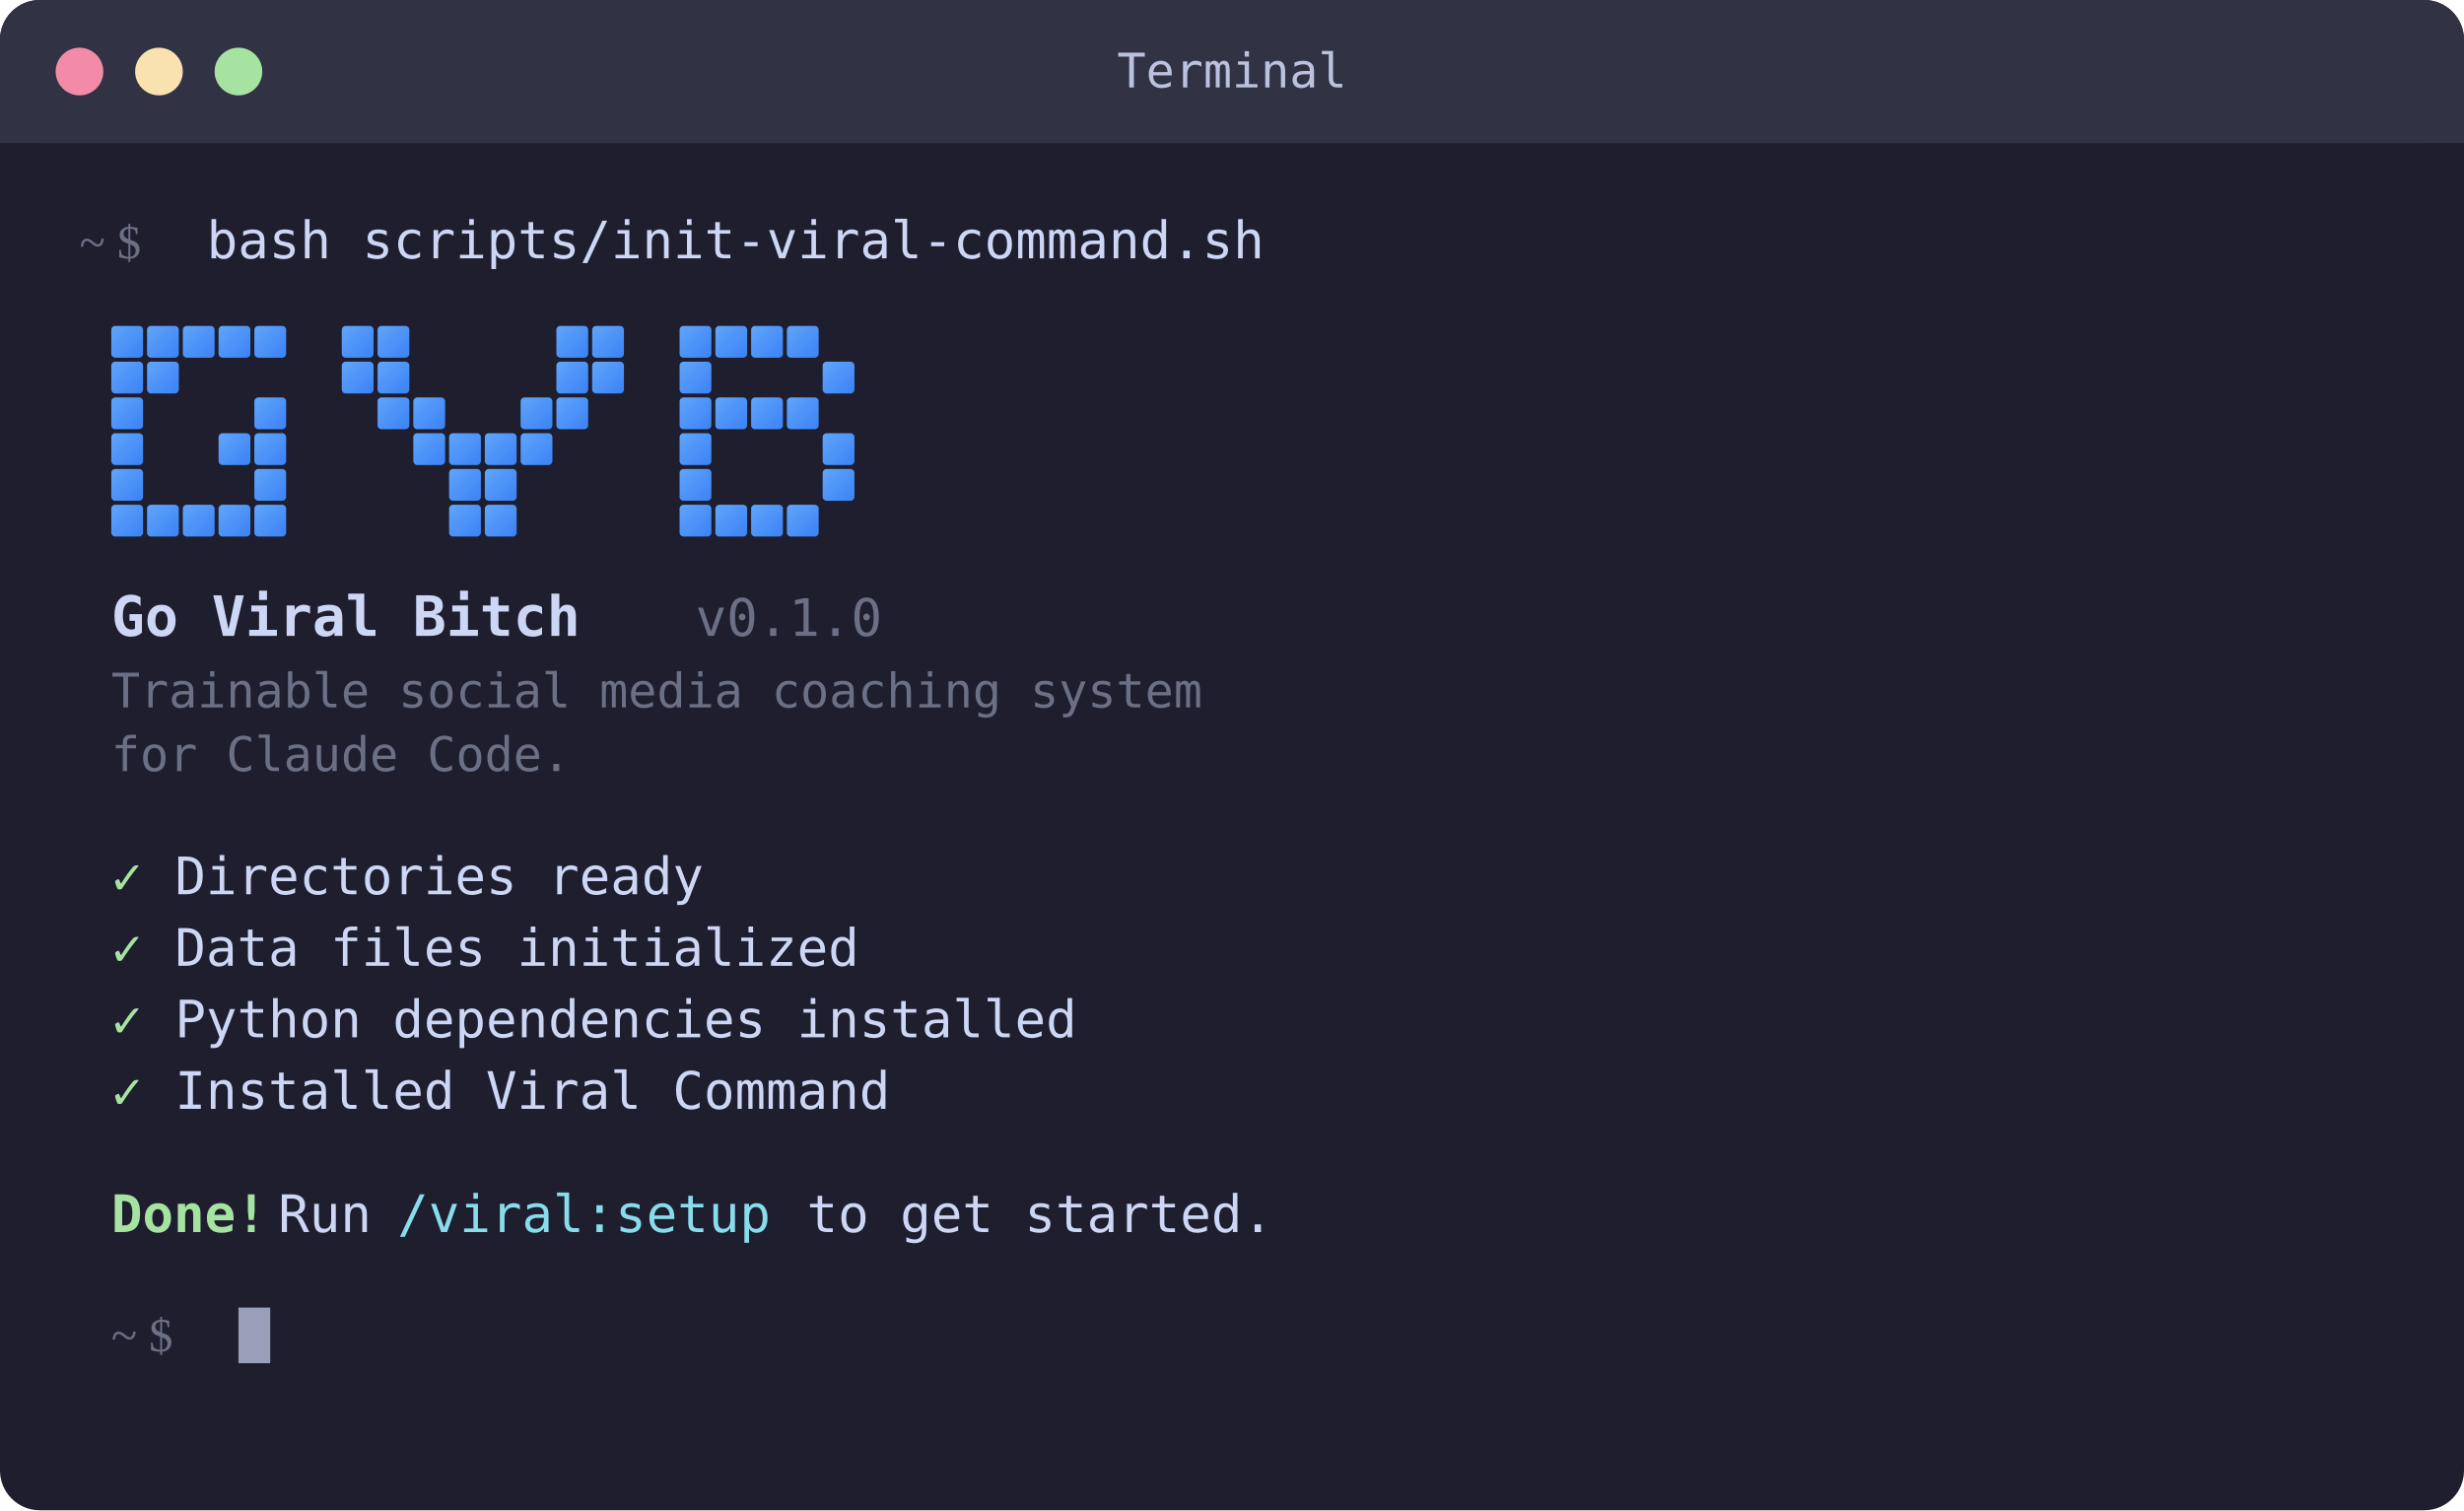
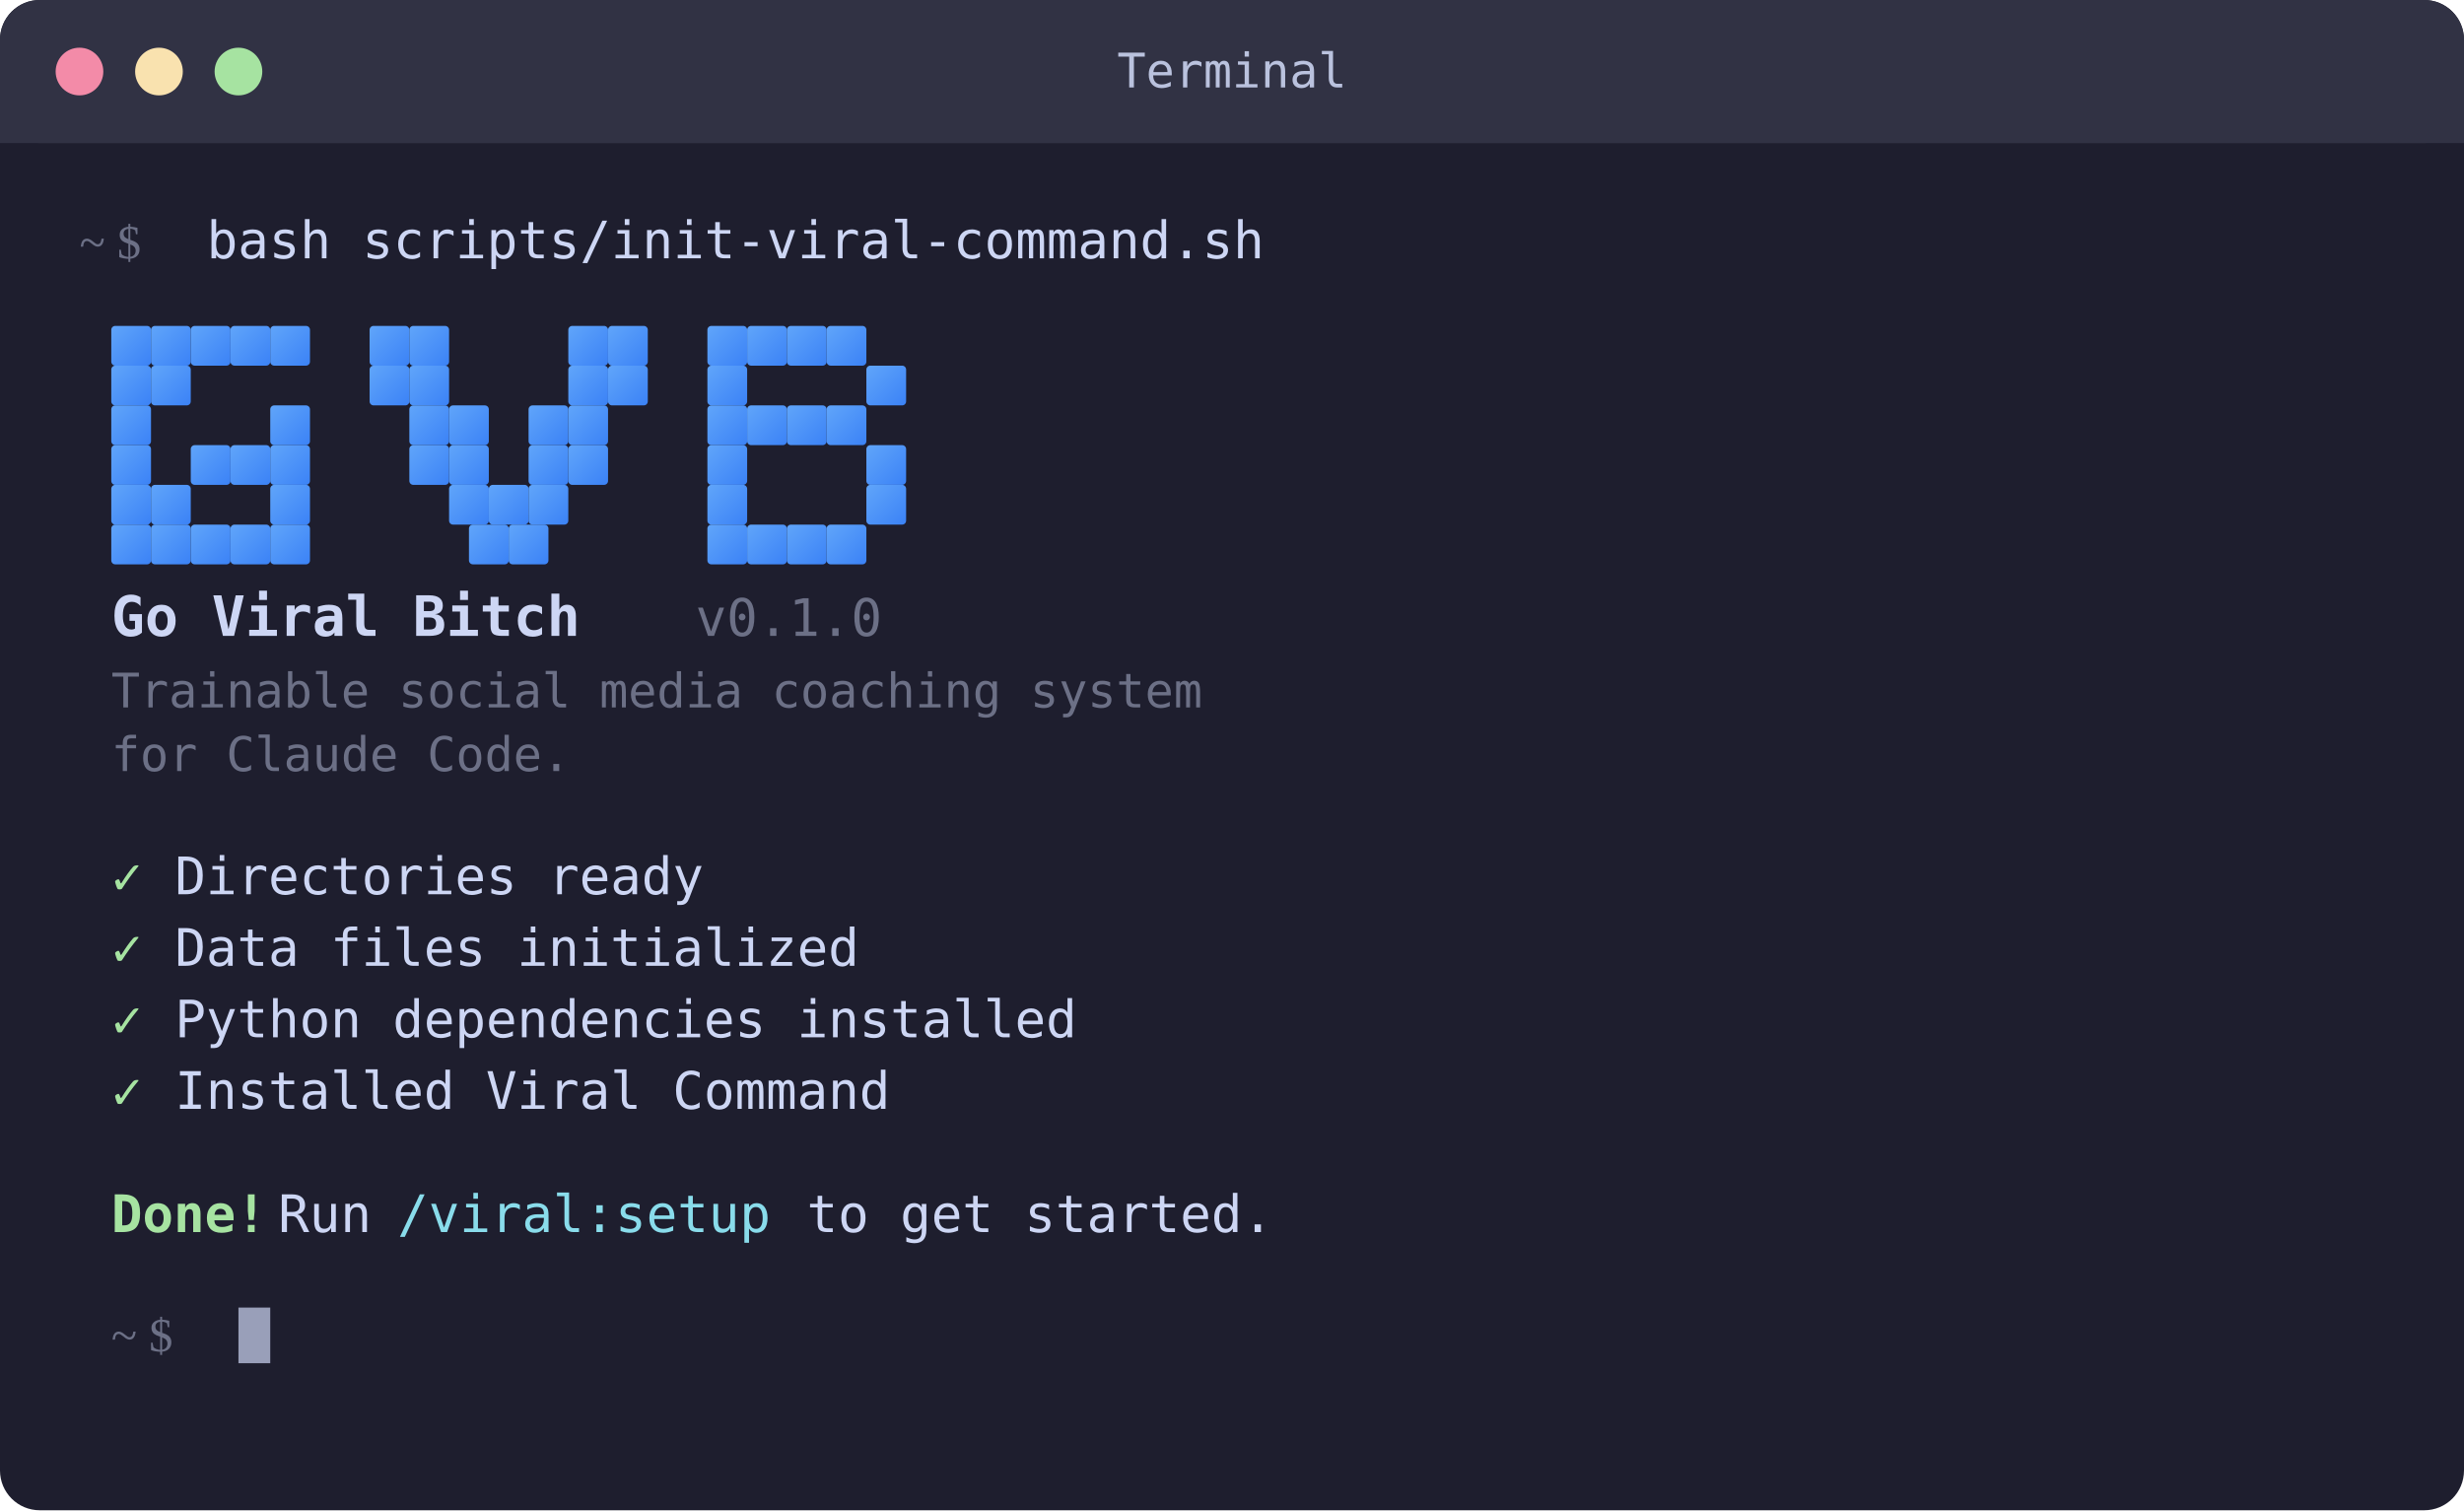
<svg xmlns="http://www.w3.org/2000/svg" viewBox="0 0 620 380" width="620" height="380">
  <defs>
    <style>
      .bg { fill: #1e1e2e; }
      .titlebar { fill: #313244; }
      .red { fill: #f38ba8; }
      .yellow { fill: #f9e2af; }
      .green { fill: #a6e3a1; }
      .text { fill: #cdd6f4; font-family: 'SF Mono', 'Fira Code', 'Cascadia Code', monospace; font-size: 13px; }
      .dim { fill: #6c7086; }
      .white { fill: #cdd6f4; font-weight: bold; }
      .cyan { fill: #89dceb; }
      .green-text { fill: #a6e3a1; }
      .title-text { fill: #bac2de; font-family: 'SF Mono', monospace; font-size: 12px; }
      .prompt { fill: #6c7086; }
    </style>
    <linearGradient id="blue" x1="0%" y1="0%" x2="100%" y2="100%">
      <stop offset="0%" style="stop-color:#60a5fa" />
      <stop offset="100%" style="stop-color:#3b82f6" />
    </linearGradient>
  </defs>
  <rect class="bg" width="620" height="380" rx="10" />
  <rect class="titlebar" width="620" height="36" rx="10" />
  <rect class="titlebar" y="20" width="620" height="16" />
  <circle class="red" cx="20" cy="18" r="6" />
  <circle class="yellow" cx="40" cy="18" r="6" />
  <circle class="green" cx="60" cy="18" r="6" />
  <text class="title-text" x="310" y="22" text-anchor="middle">Terminal</text>
  <text class="prompt" x="20" y="65">~ $</text>
  <text class="text" x="52" y="65">bash scripts/init-viral-command.sh</text>
-   <g fill="url(#blue)">
-     <rect x="28" y="82" width="8" height="8" rx="1" />
-     <rect x="37" y="82" width="8" height="8" rx="1" />
-     <rect x="46" y="82" width="8" height="8" rx="1" />
-     <rect x="55" y="82" width="8" height="8" rx="1" />
-     <rect x="64" y="82" width="8" height="8" rx="1" />
-     <rect x="28" y="91" width="8" height="8" rx="1" />
-     <rect x="37" y="91" width="8" height="8" rx="1" />
-     <rect x="28" y="100" width="8" height="8" rx="1" />
-     <rect x="28" y="109" width="8" height="8" rx="1" />
-     <rect x="55" y="109" width="8" height="8" rx="1" />
-     <rect x="64" y="109" width="8" height="8" rx="1" />
-     <rect x="28" y="118" width="8" height="8" rx="1" />
-     <rect x="64" y="100" width="8" height="8" rx="1" />
-     <rect x="64" y="118" width="8" height="8" rx="1" />
-     <rect x="28" y="127" width="8" height="8" rx="1" />
-     <rect x="37" y="127" width="8" height="8" rx="1" />
-     <rect x="46" y="127" width="8" height="8" rx="1" />
-     <rect x="55" y="127" width="8" height="8" rx="1" />
-     <rect x="64" y="127" width="8" height="8" rx="1" />
-     <rect x="86" y="82" width="8" height="8" rx="1" />
-     <rect x="95" y="82" width="8" height="8" rx="1" />
-     <rect x="140" y="82" width="8" height="8" rx="1" />
-     <rect x="149" y="82" width="8" height="8" rx="1" />
-     <rect x="86" y="91" width="8" height="8" rx="1" />
-     <rect x="95" y="91" width="8" height="8" rx="1" />
-     <rect x="140" y="91" width="8" height="8" rx="1" />
-     <rect x="149" y="91" width="8" height="8" rx="1" />
-     <rect x="95" y="100" width="8" height="8" rx="1" />
-     <rect x="104" y="100" width="8" height="8" rx="1" />
-     <rect x="131" y="100" width="8" height="8" rx="1" />
-     <rect x="140" y="100" width="8" height="8" rx="1" />
-     <rect x="104" y="109" width="8" height="8" rx="1" />
-     <rect x="113" y="109" width="8" height="8" rx="1" />
-     <rect x="122" y="109" width="8" height="8" rx="1" />
-     <rect x="131" y="109" width="8" height="8" rx="1" />
-     <rect x="113" y="118" width="8" height="8" rx="1" />
-     <rect x="122" y="118" width="8" height="8" rx="1" />
-     <rect x="113" y="127" width="8" height="8" rx="1" />
-     <rect x="122" y="127" width="8" height="8" rx="1" />
-     <rect x="171" y="82" width="8" height="8" rx="1" />
-     <rect x="180" y="82" width="8" height="8" rx="1" />
-     <rect x="189" y="82" width="8" height="8" rx="1" />
-     <rect x="198" y="82" width="8" height="8" rx="1" />
-     <rect x="171" y="91" width="8" height="8" rx="1" />
-     <rect x="207" y="91" width="8" height="8" rx="1" />
-     <rect x="171" y="100" width="8" height="8" rx="1" />
-     <rect x="180" y="100" width="8" height="8" rx="1" />
-     <rect x="189" y="100" width="8" height="8" rx="1" />
-     <rect x="198" y="100" width="8" height="8" rx="1" />
-     <rect x="171" y="109" width="8" height="8" rx="1" />
-     <rect x="207" y="109" width="8" height="8" rx="1" />
-     <rect x="171" y="118" width="8" height="8" rx="1" />
-     <rect x="207" y="118" width="8" height="8" rx="1" />
-     <rect x="171" y="127" width="8" height="8" rx="1" />
-     <rect x="180" y="127" width="8" height="8" rx="1" />
-     <rect x="189" y="127" width="8" height="8" rx="1" />
-     <rect x="198" y="127" width="8" height="8" rx="1" />
+   <g fill="url(#blue)" transform="translate(18,72) scale(0.5)">
+     <rect x="20" y="20" width="20" height="20" rx="2" />
+     <rect x="40" y="20" width="20" height="20" rx="2" />
+     <rect x="60" y="20" width="20" height="20" rx="2" />
+     <rect x="80" y="20" width="20" height="20" rx="2" />
+     <rect x="100" y="20" width="20" height="20" rx="2" />
+     <rect x="20" y="40" width="20" height="20" rx="2" />
+     <rect x="40" y="40" width="20" height="20" rx="2" />
+     <rect x="20" y="60" width="20" height="20" rx="2" />
+     <rect x="100" y="60" width="20" height="20" rx="2" />
+     <rect x="20" y="80" width="20" height="20" rx="2" />
+     <rect x="60" y="80" width="20" height="20" rx="2" />
+     <rect x="80" y="80" width="20" height="20" rx="2" />
+     <rect x="100" y="80" width="20" height="20" rx="2" />
+     <rect x="20" y="100" width="20" height="20" rx="2" />
+     <rect x="40" y="100" width="20" height="20" rx="2" />
+     <rect x="100" y="100" width="20" height="20" rx="2" />
+     <rect x="20" y="120" width="20" height="20" rx="2" />
+     <rect x="40" y="120" width="20" height="20" rx="2" />
+     <rect x="60" y="120" width="20" height="20" rx="2" />
+     <rect x="80" y="120" width="20" height="20" rx="2" />
+     <rect x="100" y="120" width="20" height="20" rx="2" />
+     <rect x="150" y="20" width="20" height="20" rx="2" />
+     <rect x="170" y="20" width="20" height="20" rx="2" />
+     <rect x="250" y="20" width="20" height="20" rx="2" />
+     <rect x="270" y="20" width="20" height="20" rx="2" />
+     <rect x="150" y="40" width="20" height="20" rx="2" />
+     <rect x="170" y="40" width="20" height="20" rx="2" />
+     <rect x="250" y="40" width="20" height="20" rx="2" />
+     <rect x="270" y="40" width="20" height="20" rx="2" />
+     <rect x="170" y="60" width="20" height="20" rx="2" />
+     <rect x="190" y="60" width="20" height="20" rx="2" />
+     <rect x="230" y="60" width="20" height="20" rx="2" />
+     <rect x="250" y="60" width="20" height="20" rx="2" />
+     <rect x="170" y="80" width="20" height="20" rx="2" />
+     <rect x="190" y="80" width="20" height="20" rx="2" />
+     <rect x="230" y="80" width="20" height="20" rx="2" />
+     <rect x="250" y="80" width="20" height="20" rx="2" />
+     <rect x="190" y="100" width="20" height="20" rx="2" />
+     <rect x="210" y="100" width="20" height="20" rx="2" />
+     <rect x="230" y="100" width="20" height="20" rx="2" />
+     <rect x="200" y="120" width="20" height="20" rx="2" />
+     <rect x="220" y="120" width="20" height="20" rx="2" />
+     <rect x="320" y="20" width="20" height="20" rx="2" />
+     <rect x="340" y="20" width="20" height="20" rx="2" />
+     <rect x="360" y="20" width="20" height="20" rx="2" />
+     <rect x="380" y="20" width="20" height="20" rx="2" />
+     <rect x="320" y="40" width="20" height="20" rx="2" />
+     <rect x="400" y="40" width="20" height="20" rx="2" />
+     <rect x="320" y="60" width="20" height="20" rx="2" />
+     <rect x="340" y="60" width="20" height="20" rx="2" />
+     <rect x="360" y="60" width="20" height="20" rx="2" />
+     <rect x="380" y="60" width="20" height="20" rx="2" />
+     <rect x="320" y="80" width="20" height="20" rx="2" />
+     <rect x="400" y="80" width="20" height="20" rx="2" />
+     <rect x="320" y="100" width="20" height="20" rx="2" />
+     <rect x="400" y="100" width="20" height="20" rx="2" />
+     <rect x="320" y="120" width="20" height="20" rx="2" />
+     <rect x="340" y="120" width="20" height="20" rx="2" />
+     <rect x="360" y="120" width="20" height="20" rx="2" />
+     <rect x="380" y="120" width="20" height="20" rx="2" />
  </g>
  <text class="white" x="28" y="160" font-family="'SF Mono',monospace" font-size="14" font-weight="bold">Go Viral Bitch</text>
  <text class="dim" x="175" y="160" font-family="monospace" font-size="13">v0.1.0</text>
  <text class="dim" x="28" y="178" font-family="monospace" font-size="12">Trainable social media coaching system</text>
  <text class="dim" x="28" y="194" font-family="monospace" font-size="12">for Claude Code.</text>
  <text class="green-text" x="28" y="225" font-family="monospace" font-size="13">✓</text>
  <text class="text" x="44" y="225" font-family="monospace" font-size="13">Directories ready</text>
  <text class="green-text" x="28" y="243" font-family="monospace" font-size="13">✓</text>
  <text class="text" x="44" y="243" font-family="monospace" font-size="13">Data files initialized</text>
  <text class="green-text" x="28" y="261" font-family="monospace" font-size="13">✓</text>
  <text class="text" x="44" y="261" font-family="monospace" font-size="13">Python dependencies installed</text>
  <text class="green-text" x="28" y="279" font-family="monospace" font-size="13">✓</text>
  <text class="text" x="44" y="279" font-family="monospace" font-size="13">Installed Viral Command</text>
  <text class="green-text" x="28" y="310" font-family="monospace" font-size="13" font-weight="bold">Done!</text>
  <text class="text" x="70" y="310" font-family="monospace" font-size="13">Run</text>
  <text class="cyan" x="100" y="310" font-family="monospace" font-size="13">/viral:setup</text>
  <text class="text" x="203" y="310" font-family="monospace" font-size="13">to get started.</text>
  <text class="prompt" x="28" y="340">~ $</text>
  <rect fill="#cdd6f4" x="60" y="329" width="8" height="14" opacity="0.7" />
</svg>
